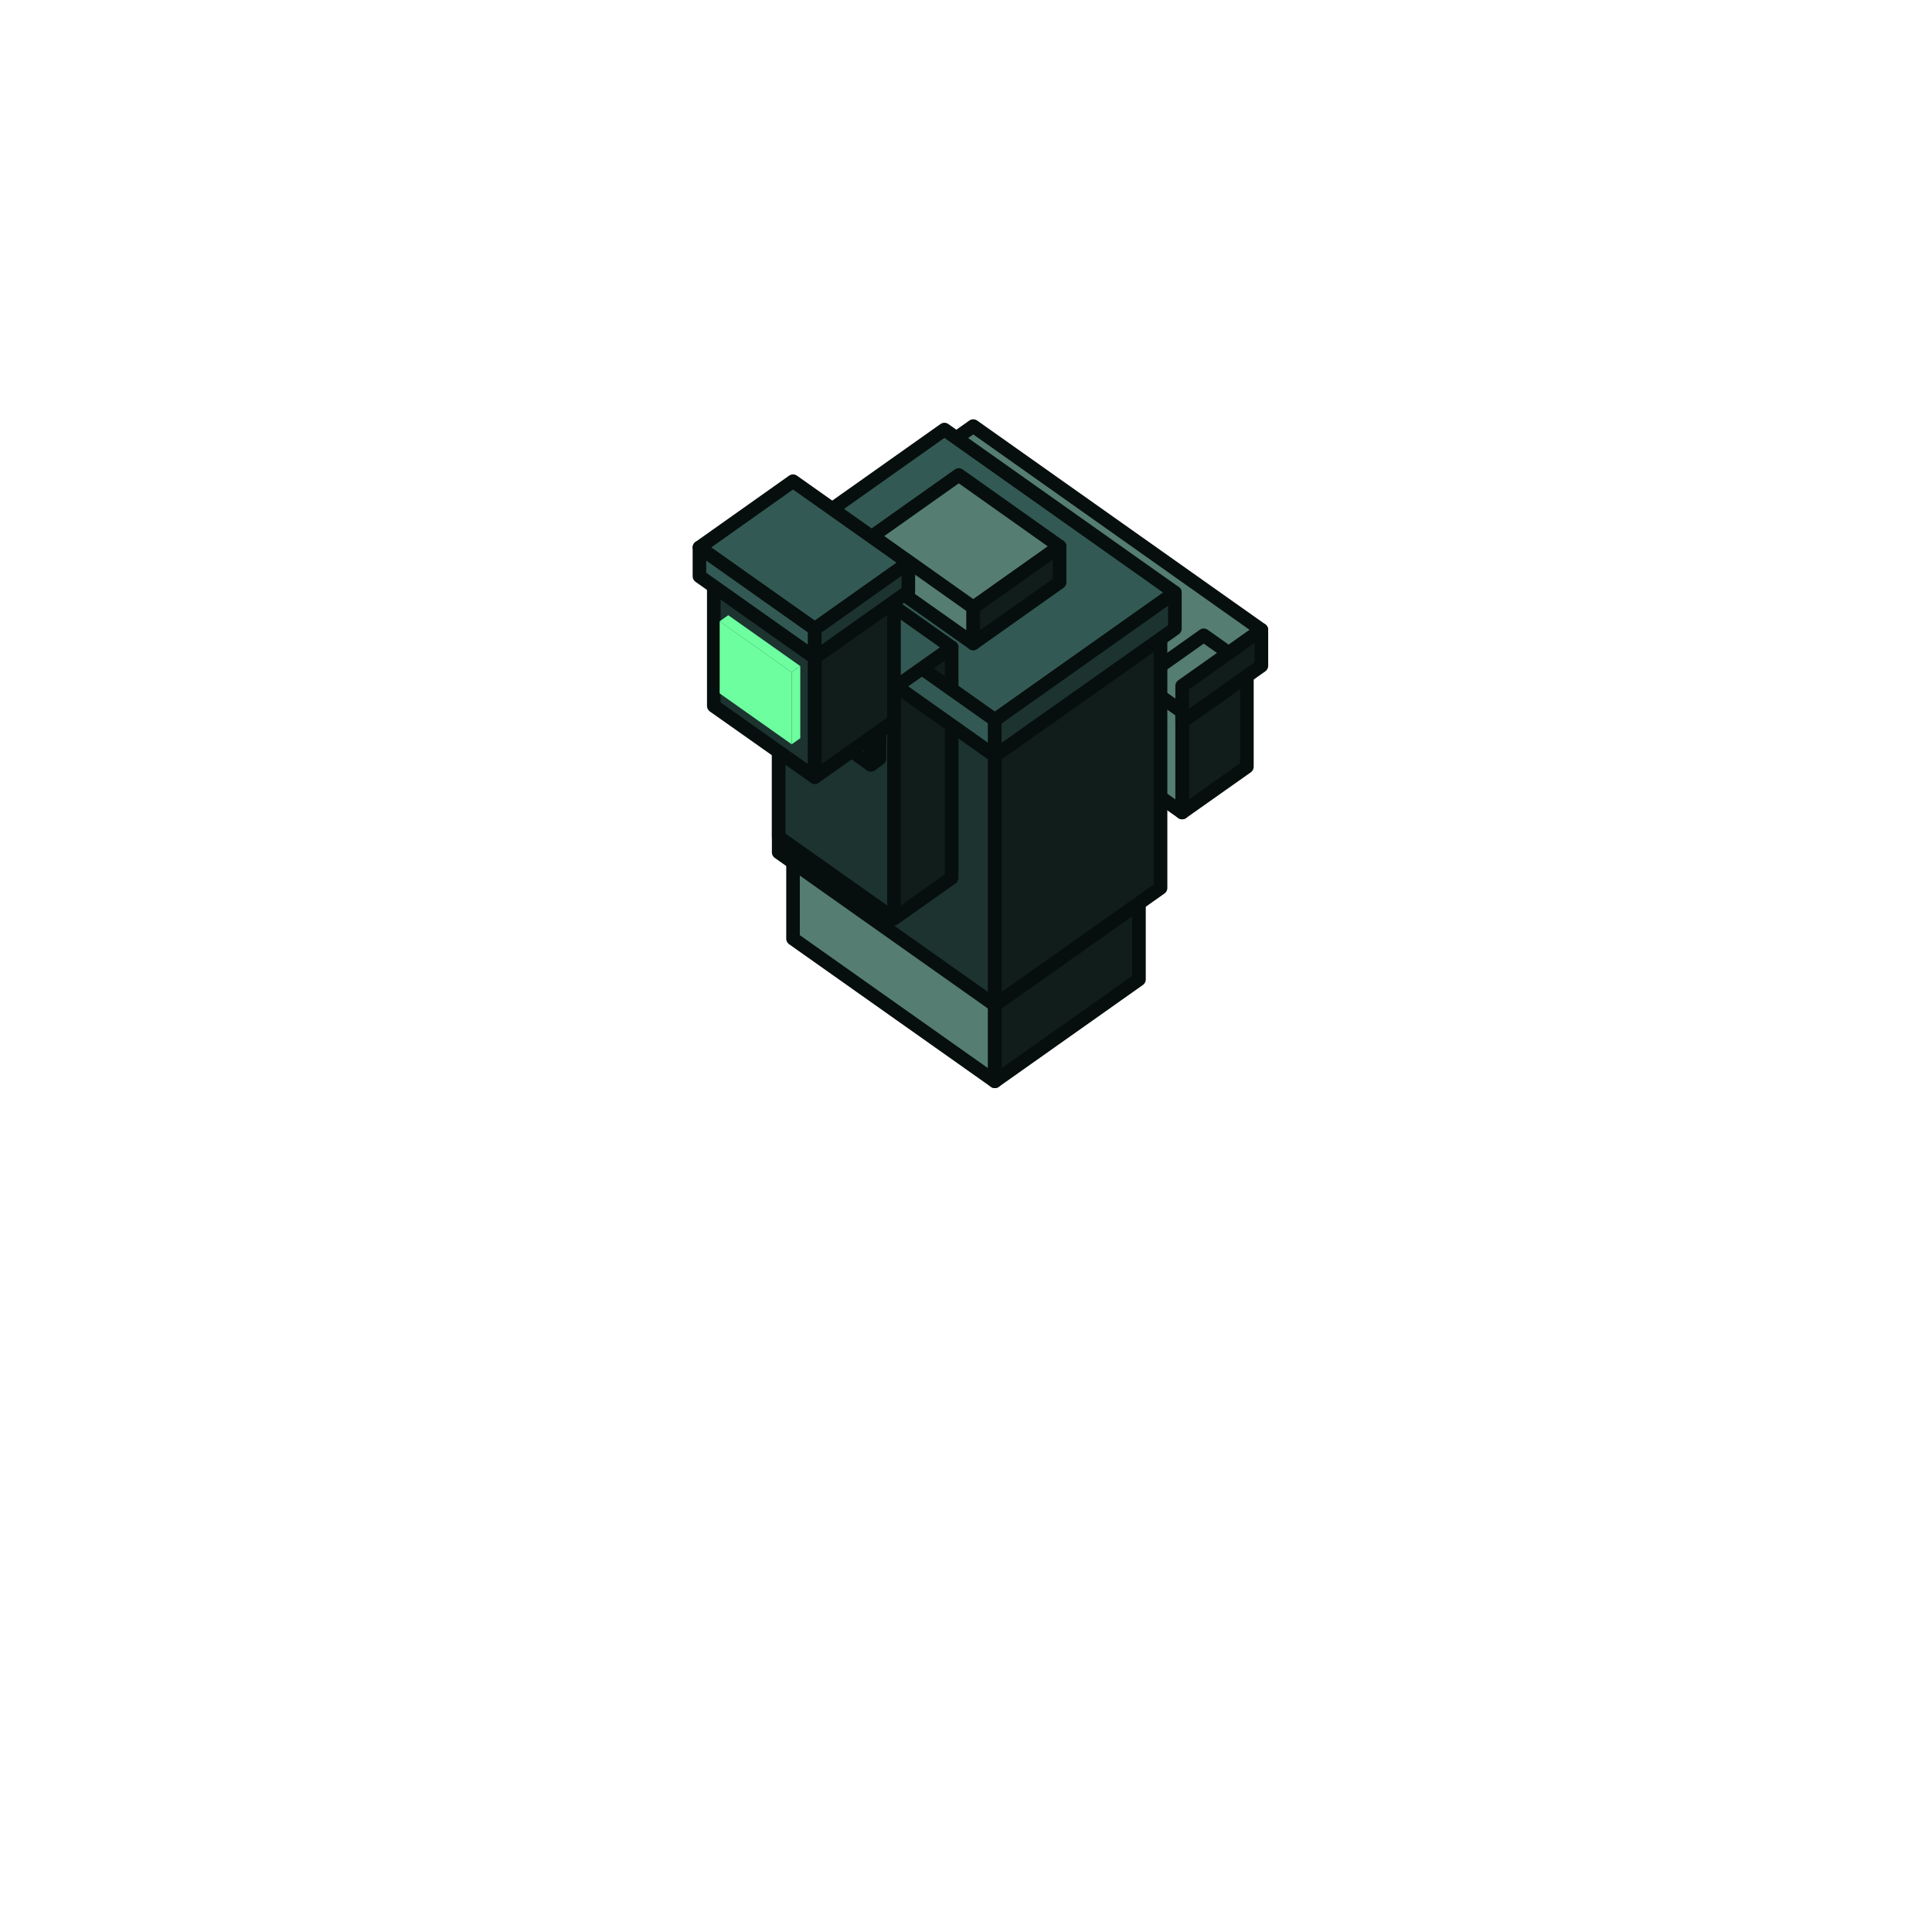
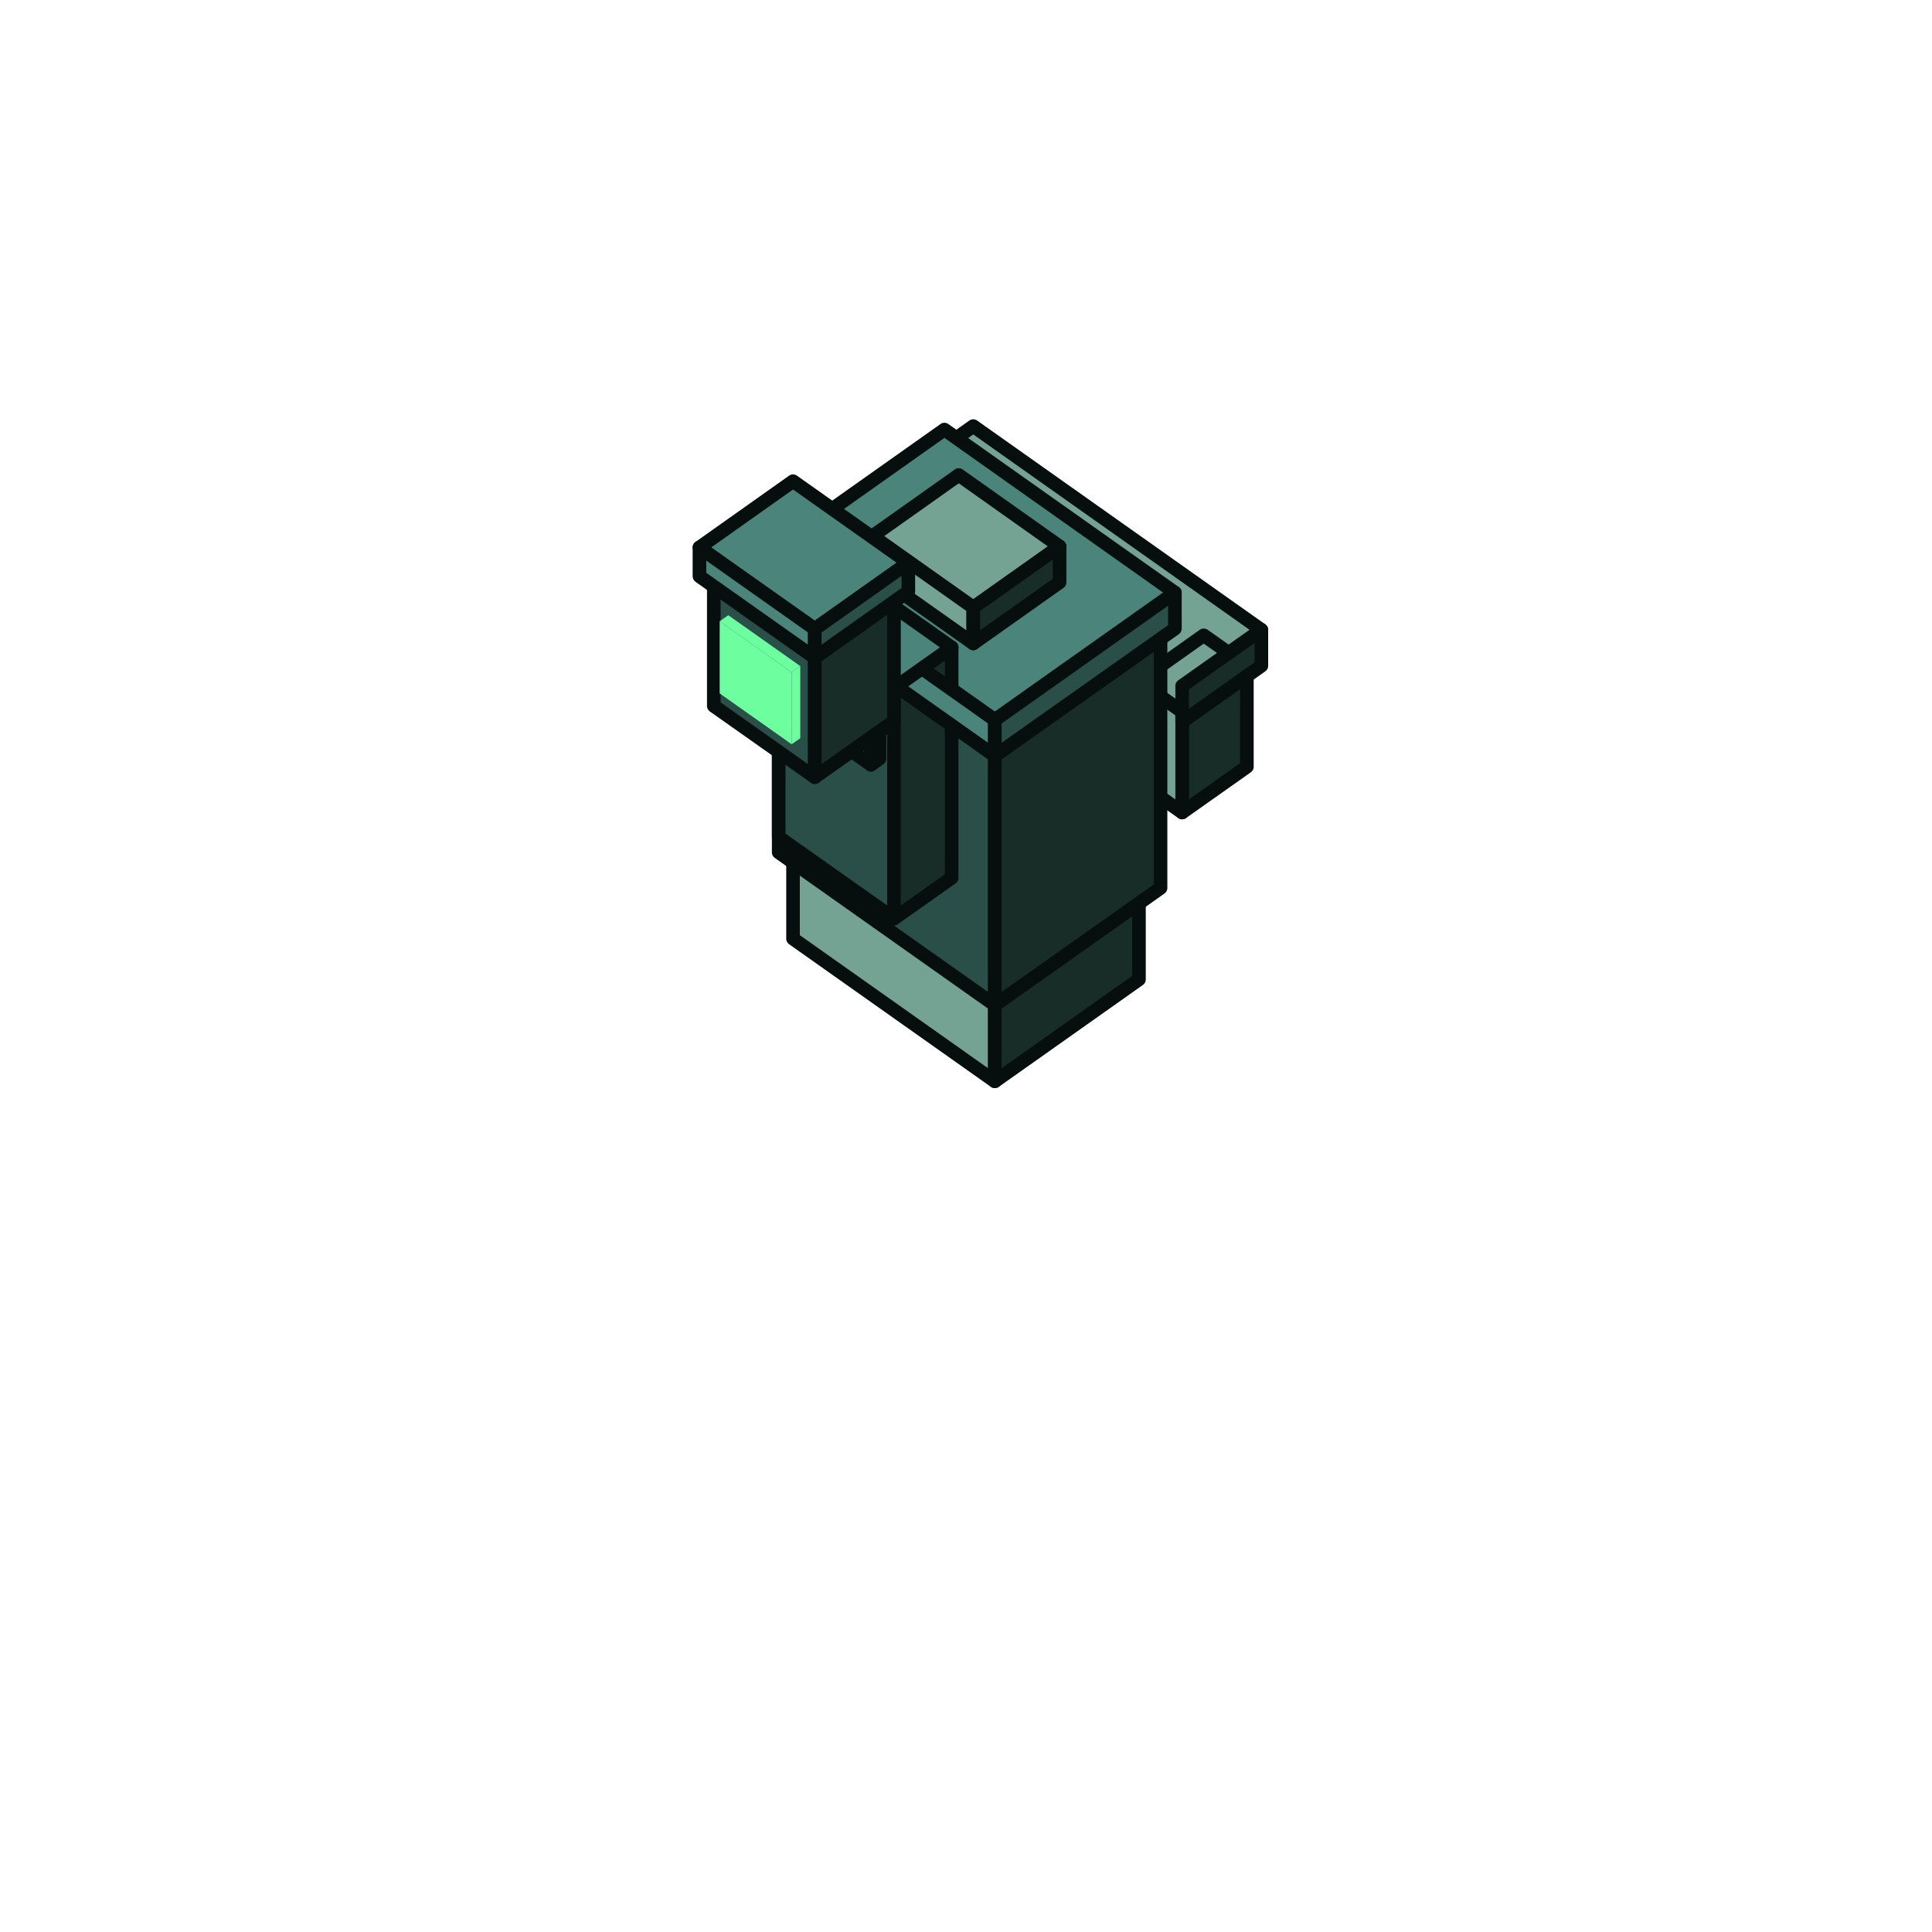
<svg xmlns="http://www.w3.org/2000/svg" viewBox="0 0 128 128" width="128" height="128" data-part-id="strix_body" data-type="body" data-direction="north">
  <g stroke="#060f0d" stroke-width="0.9" stroke-linejoin="round">
    <path d="M66.39 37.69 L67.82 38.7 L67.82 33.93 L66.39 32.92 Z" fill="#6dff9f" stroke="none" />
    <path d="M67.82 38.7 L68.39 38.3 L68.39 33.53 L67.82 33.93 Z" fill="#6dff9f" stroke="none" />
    <path d="M67.82 33.93 L68.39 33.53 L66.96 32.51 L66.39 32.92 Z" fill="#6dff9f" stroke="none" />
-     <path d="M63.05 43.03 L67.34 40.0 L67.34 33.31 L63.05 36.35 Z" fill="#101d1b" />
-     <path d="M60.18 41.01 L63.05 43.03 L63.05 36.35 L60.18 34.33 Z" fill="#557d71" />
-     <path d="M63.05 36.35 L67.34 33.31 L64.48 31.29 L60.18 34.33 Z" fill="#557d71" />
-     <path d="M65.91 65.92 L75.46 59.17 L62.09 49.72 L52.54 56.47 Z" fill="#557d71" />
-     <path d="M52.54 62.19 L65.91 71.64 L65.91 65.92 L52.54 56.47 Z" fill="#557d71" />
-     <path d="M65.91 71.64 L75.46 64.89 L75.46 59.17 L65.91 65.92 Z" fill="#101d1b" />
-     <path d="M64.48 47.19 L74.98 54.61 L74.98 41.25 L64.48 33.83 Z" fill="#101d1b" />
+     <path d="M63.05 43.03 L67.34 40.0 L67.34 33.31 L63.05 36.35 Z" fill="#182c28" />
+     <path d="M60.18 41.01 L63.05 43.03 L63.05 36.35 L60.18 34.33 Z" fill="#74a394" />
+     <path d="M63.05 36.35 L67.34 33.31 L64.48 31.29 L60.18 34.33 Z" fill="#74a394" />
+     <path d="M65.91 65.92 L75.46 59.17 L62.09 49.72 L52.54 56.47 Z" fill="#74a394" />
+     <path d="M52.54 62.19 L65.91 71.64 L65.91 65.92 L52.54 56.47 Z" fill="#74a394" />
+     <path d="M65.91 71.64 L75.46 64.89 L75.46 59.17 L65.91 65.92 Z" fill="#182c28" />
+     <path d="M64.48 47.19 L74.98 54.61 L74.98 41.25 L64.48 33.83 Z" fill="#182c28" />
    <path d="M80.23 47.48 L81.66 48.49 L81.66 43.72 L80.23 42.71 Z" fill="#6dff9f" stroke="none" />
    <path d="M81.66 48.49 L82.23 48.09 L82.23 43.31 L81.66 43.72 Z" fill="#6dff9f" stroke="none" />
-     <path d="M78.32 45.44 L83.57 41.73 L64.48 28.23 L59.23 31.94 Z" fill="#557d71" />
-     <path d="M74.98 54.61 L75.55 54.21 L75.55 40.85 L74.98 41.25 Z" fill="#101d1b" />
+     <path d="M78.32 45.44 L83.57 41.73 L64.48 28.23 L59.23 31.94 Z" fill="#74a394" />
+     <path d="M74.98 54.61 L75.55 54.21 L75.55 40.85 L74.98 41.25 Z" fill="#182c28" />
    <path d="M81.66 43.72 L82.23 43.31 L80.8 42.3 L80.23 42.71 Z" fill="#6dff9f" stroke="none" />
-     <path d="M59.23 34.33 L78.32 47.83 L78.32 45.44 L59.23 31.94 Z" fill="#557d71" />
-     <path d="M74.98 41.25 L75.55 40.85 L65.05 33.42 L64.48 33.83 Z" fill="#1c3330" />
-     <path d="M78.32 53.83 L82.61 50.8 L82.61 44.11 L78.32 47.15 Z" fill="#101d1b" />
-     <path d="M75.46 51.81 L78.32 53.83 L78.32 47.15 L75.46 45.13 Z" fill="#557d71" />
-     <path d="M78.32 47.15 L82.61 44.11 L79.75 42.09 L75.46 45.13 Z" fill="#557d71" />
-     <path d="M51.59 56.47 L65.91 66.59 L65.91 49.41 L51.59 39.28 Z" fill="#1c3330" />
-     <path d="M65.91 66.59 L76.89 58.83 L76.89 41.65 L65.91 49.41 Z" fill="#101d1b" />
-     <path d="M51.97 55.97 L57.7 60.02 L57.7 58.59 L51.97 54.54 Z" fill="#335954" />
-     <path d="M57.7 58.59 L58.27 58.18 L52.54 54.13 L51.97 54.54 Z" fill="#335954" />
-     <path d="M78.32 47.83 L83.57 44.11 L83.57 41.73 L78.32 45.44 Z" fill="#101d1b" />
-     <path d="M65.91 49.41 L76.89 41.65 L62.57 31.52 L51.59 39.28 Z" fill="#335954" />
-     <path d="M57.7 60.02 L58.27 59.62 L58.27 58.18 L57.7 58.59 Z" fill="#1c3330" />
-     <path d="M65.91 47.7 L77.84 39.26 L62.57 28.46 L50.64 36.9 Z" fill="#335954" />
-     <path d="M51.59 55.46 L59.23 60.86 L59.23 45.59 L51.59 40.19 Z" fill="#1c3330" />
-     <path d="M64.48 40.25 L70.2 36.2 L63.52 31.47 L57.8 35.52 Z" fill="#557d71" />
-     <path d="M57.8 37.91 L64.48 42.63 L64.48 40.25 L57.8 35.52 Z" fill="#557d71" />
-     <path d="M59.23 60.86 L63.05 58.16 L63.05 42.89 L59.23 45.59 Z" fill="#101d1b" />
-     <path d="M50.64 39.28 L65.91 50.08 L65.91 47.7 L50.64 36.9 Z" fill="#335954" />
-     <path d="M64.48 42.63 L70.2 38.58 L70.2 36.2 L64.48 40.25 Z" fill="#101d1b" />
-     <path d="M51.97 46.62 L57.7 50.67 L57.7 49.23 L51.97 45.18 Z" fill="#335954" />
-     <path d="M65.91 50.08 L77.84 41.65 L77.84 39.26 L65.91 47.7 Z" fill="#1c3330" />
-     <path d="M57.7 49.23 L58.27 48.83 L52.54 44.78 L51.97 45.18 Z" fill="#335954" />
-     <path d="M59.23 45.59 L63.05 42.89 L55.41 37.49 L51.59 40.19 Z" fill="#335954" />
-     <path d="M57.7 50.67 L58.27 50.26 L58.27 48.83 L57.7 49.23 Z" fill="#1c3330" />
-     <path d="M47.29 46.77 L53.98 51.49 L53.98 42.9 L47.29 38.18 Z" fill="#1c3330" />
+     <path d="M59.23 34.33 L78.32 47.83 L78.32 45.44 L59.23 31.94 Z" fill="#74a394" />
+     <path d="M74.98 41.25 L75.55 40.85 L65.05 33.42 L64.48 33.83 Z" fill="#2a4e48" />
+     <path d="M78.32 53.83 L82.61 50.8 L82.61 44.11 L78.32 47.15 Z" fill="#182c28" />
+     <path d="M75.46 51.81 L78.32 53.83 L78.32 47.15 L75.46 45.13 Z" fill="#74a394" />
+     <path d="M78.32 47.15 L82.61 44.11 L79.75 42.09 L75.46 45.13 Z" fill="#74a394" />
+     <path d="M51.59 56.47 L65.91 66.59 L65.91 49.41 L51.59 39.28 Z" fill="#2a4e48" />
+     <path d="M65.91 66.59 L76.89 58.83 L76.89 41.65 L65.91 49.41 Z" fill="#182c28" />
+     <path d="M51.97 55.97 L57.7 60.02 L57.7 58.59 L51.97 54.54 Z" fill="#4a847b" />
+     <path d="M57.7 58.59 L58.27 58.18 L52.54 54.13 L51.97 54.54 Z" fill="#4a847b" />
+     <path d="M78.32 47.83 L83.57 44.11 L83.57 41.73 L78.32 45.44 Z" fill="#182c28" />
+     <path d="M65.91 49.41 L76.89 41.65 L62.57 31.52 L51.59 39.28 Z" fill="#4a847b" />
+     <path d="M57.7 60.02 L58.27 59.62 L58.27 58.18 L57.7 58.59 Z" fill="#2a4e48" />
+     <path d="M65.91 47.7 L77.84 39.26 L62.57 28.46 L50.64 36.9 Z" fill="#4a847b" />
+     <path d="M51.59 55.46 L59.23 60.86 L59.23 45.59 L51.59 40.19 Z" fill="#2a4e48" />
+     <path d="M64.48 40.25 L70.2 36.2 L63.52 31.47 L57.8 35.52 Z" fill="#74a394" />
+     <path d="M57.8 37.91 L64.48 42.63 L64.48 40.25 L57.8 35.52 Z" fill="#74a394" />
+     <path d="M59.23 60.86 L63.05 58.16 L63.05 42.89 L59.23 45.59 Z" fill="#182c28" />
+     <path d="M50.64 39.28 L65.91 50.08 L65.91 47.7 L50.64 36.9 Z" fill="#4a847b" />
+     <path d="M64.48 42.63 L70.2 38.58 L70.2 36.2 L64.48 40.25 Z" fill="#182c28" />
+     <path d="M51.97 46.62 L57.7 50.67 L57.7 49.23 L51.97 45.18 Z" fill="#4a847b" />
+     <path d="M65.91 50.08 L77.84 41.65 L77.84 39.26 L65.91 47.7 Z" fill="#2a4e48" />
+     <path d="M57.7 49.23 L58.27 48.83 L52.54 44.78 L51.97 45.18 Z" fill="#4a847b" />
+     <path d="M59.23 45.59 L63.05 42.89 L55.41 37.49 L51.59 40.19 Z" fill="#4a847b" />
+     <path d="M57.7 50.67 L58.27 50.26 L58.27 48.83 L57.7 49.23 Z" fill="#2a4e48" />
+     <path d="M47.29 46.77 L53.98 51.49 L53.98 42.9 L47.29 38.18 Z" fill="#2a4e48" />
    <path d="M47.68 45.94 L52.45 49.31 L52.45 44.54 L47.68 41.16 Z" fill="#6dff9f" stroke="none" />
-     <path d="M53.98 51.49 L59.23 47.78 L59.23 39.19 L53.98 42.9 Z" fill="#101d1b" />
-     <path d="M53.98 42.9 L59.23 39.19 L52.54 34.46 L47.29 38.18 Z" fill="#335954" />
+     <path d="M53.98 51.49 L59.23 47.78 L59.23 39.19 L53.98 42.9 Z" fill="#182c28" />
+     <path d="M53.98 42.9 L59.23 39.19 L52.54 34.46 L47.29 38.18 Z" fill="#4a847b" />
    <path d="M52.45 49.31 L53.02 48.91 L53.02 44.13 L52.45 44.54 Z" fill="#6dff9f" stroke="none" />
    <path d="M52.45 44.54 L53.02 44.13 L48.25 40.76 L47.68 41.16 Z" fill="#6dff9f" stroke="none" />
-     <path d="M53.98 41.67 L60.18 37.28 L52.54 31.88 L46.34 36.27 Z" fill="#335954" />
-     <path d="M46.34 38.18 L53.98 43.58 L53.98 41.67 L46.34 36.27 Z" fill="#335954" />
-     <path d="M53.98 43.58 L60.18 39.19 L60.18 37.28 L53.98 41.67 Z" fill="#1c3330" />
+     <path d="M53.98 41.67 L60.18 37.28 L52.54 31.88 L46.34 36.27 Z" fill="#4a847b" />
+     <path d="M46.34 38.18 L53.98 43.58 L53.98 41.67 L46.34 36.27 Z" fill="#4a847b" />
+     <path d="M53.98 43.58 L60.18 39.19 L60.18 37.28 L53.98 41.67 Z" fill="#2a4e48" />
  </g>
</svg>
